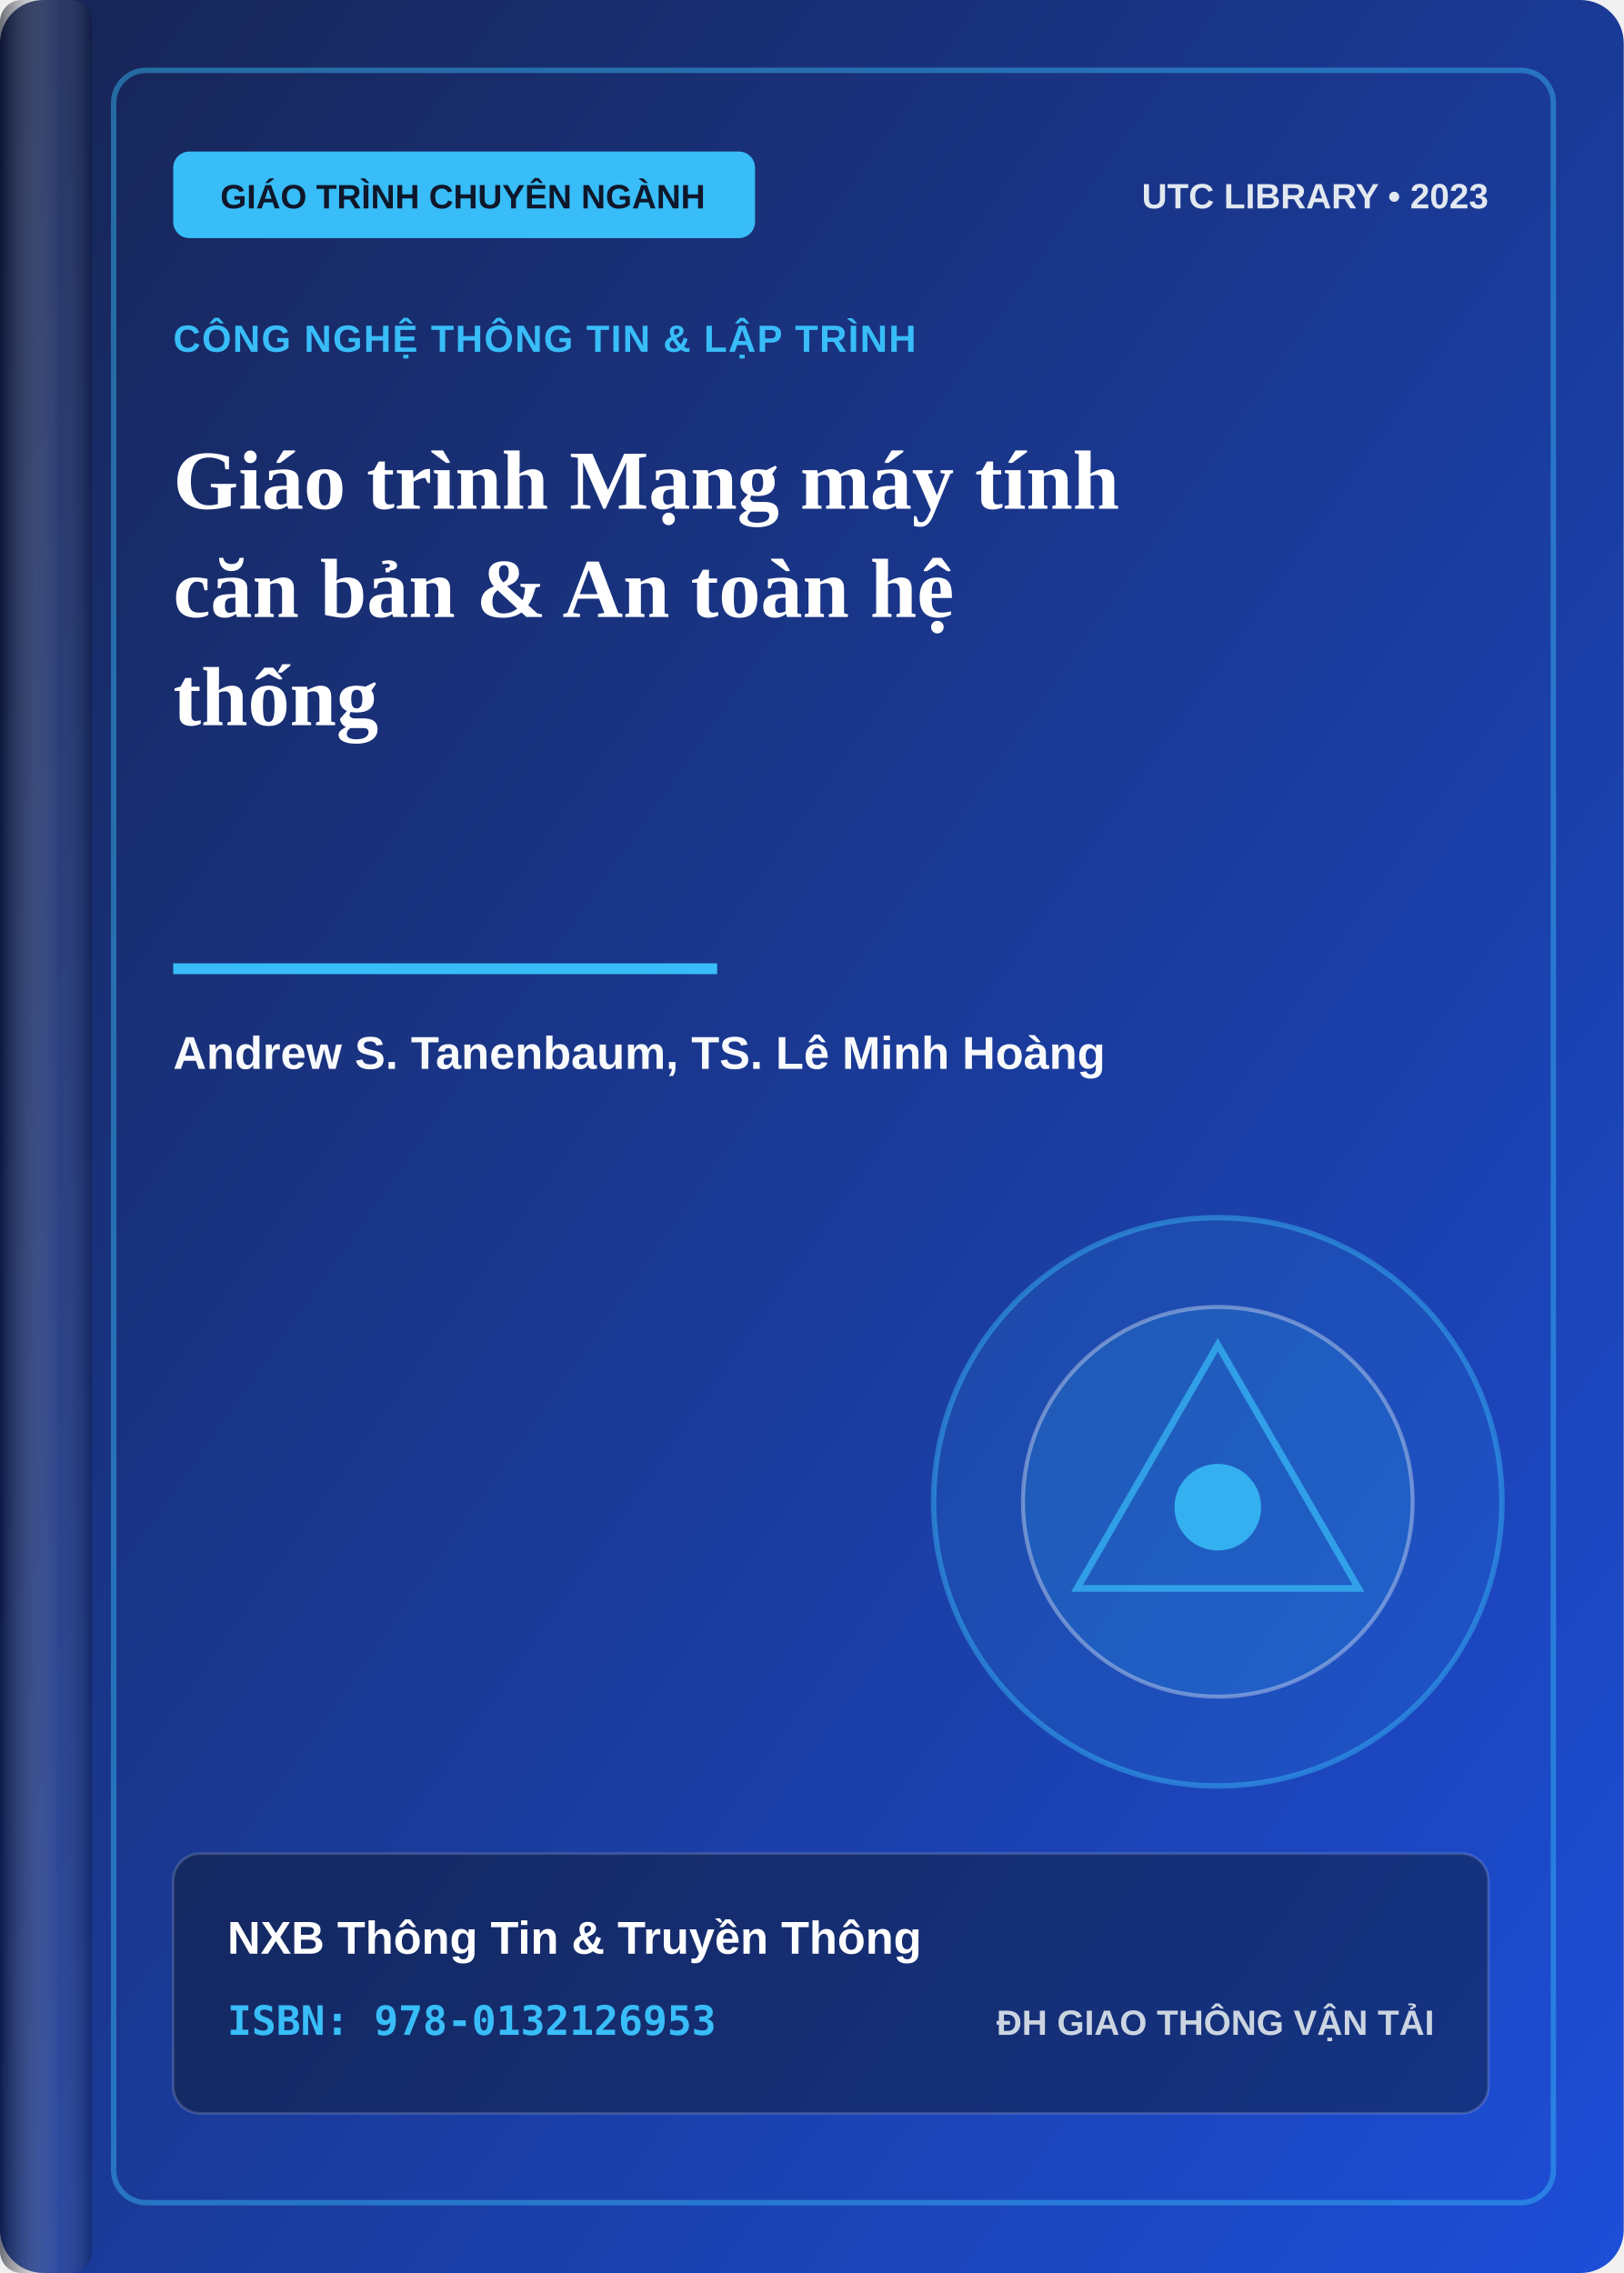
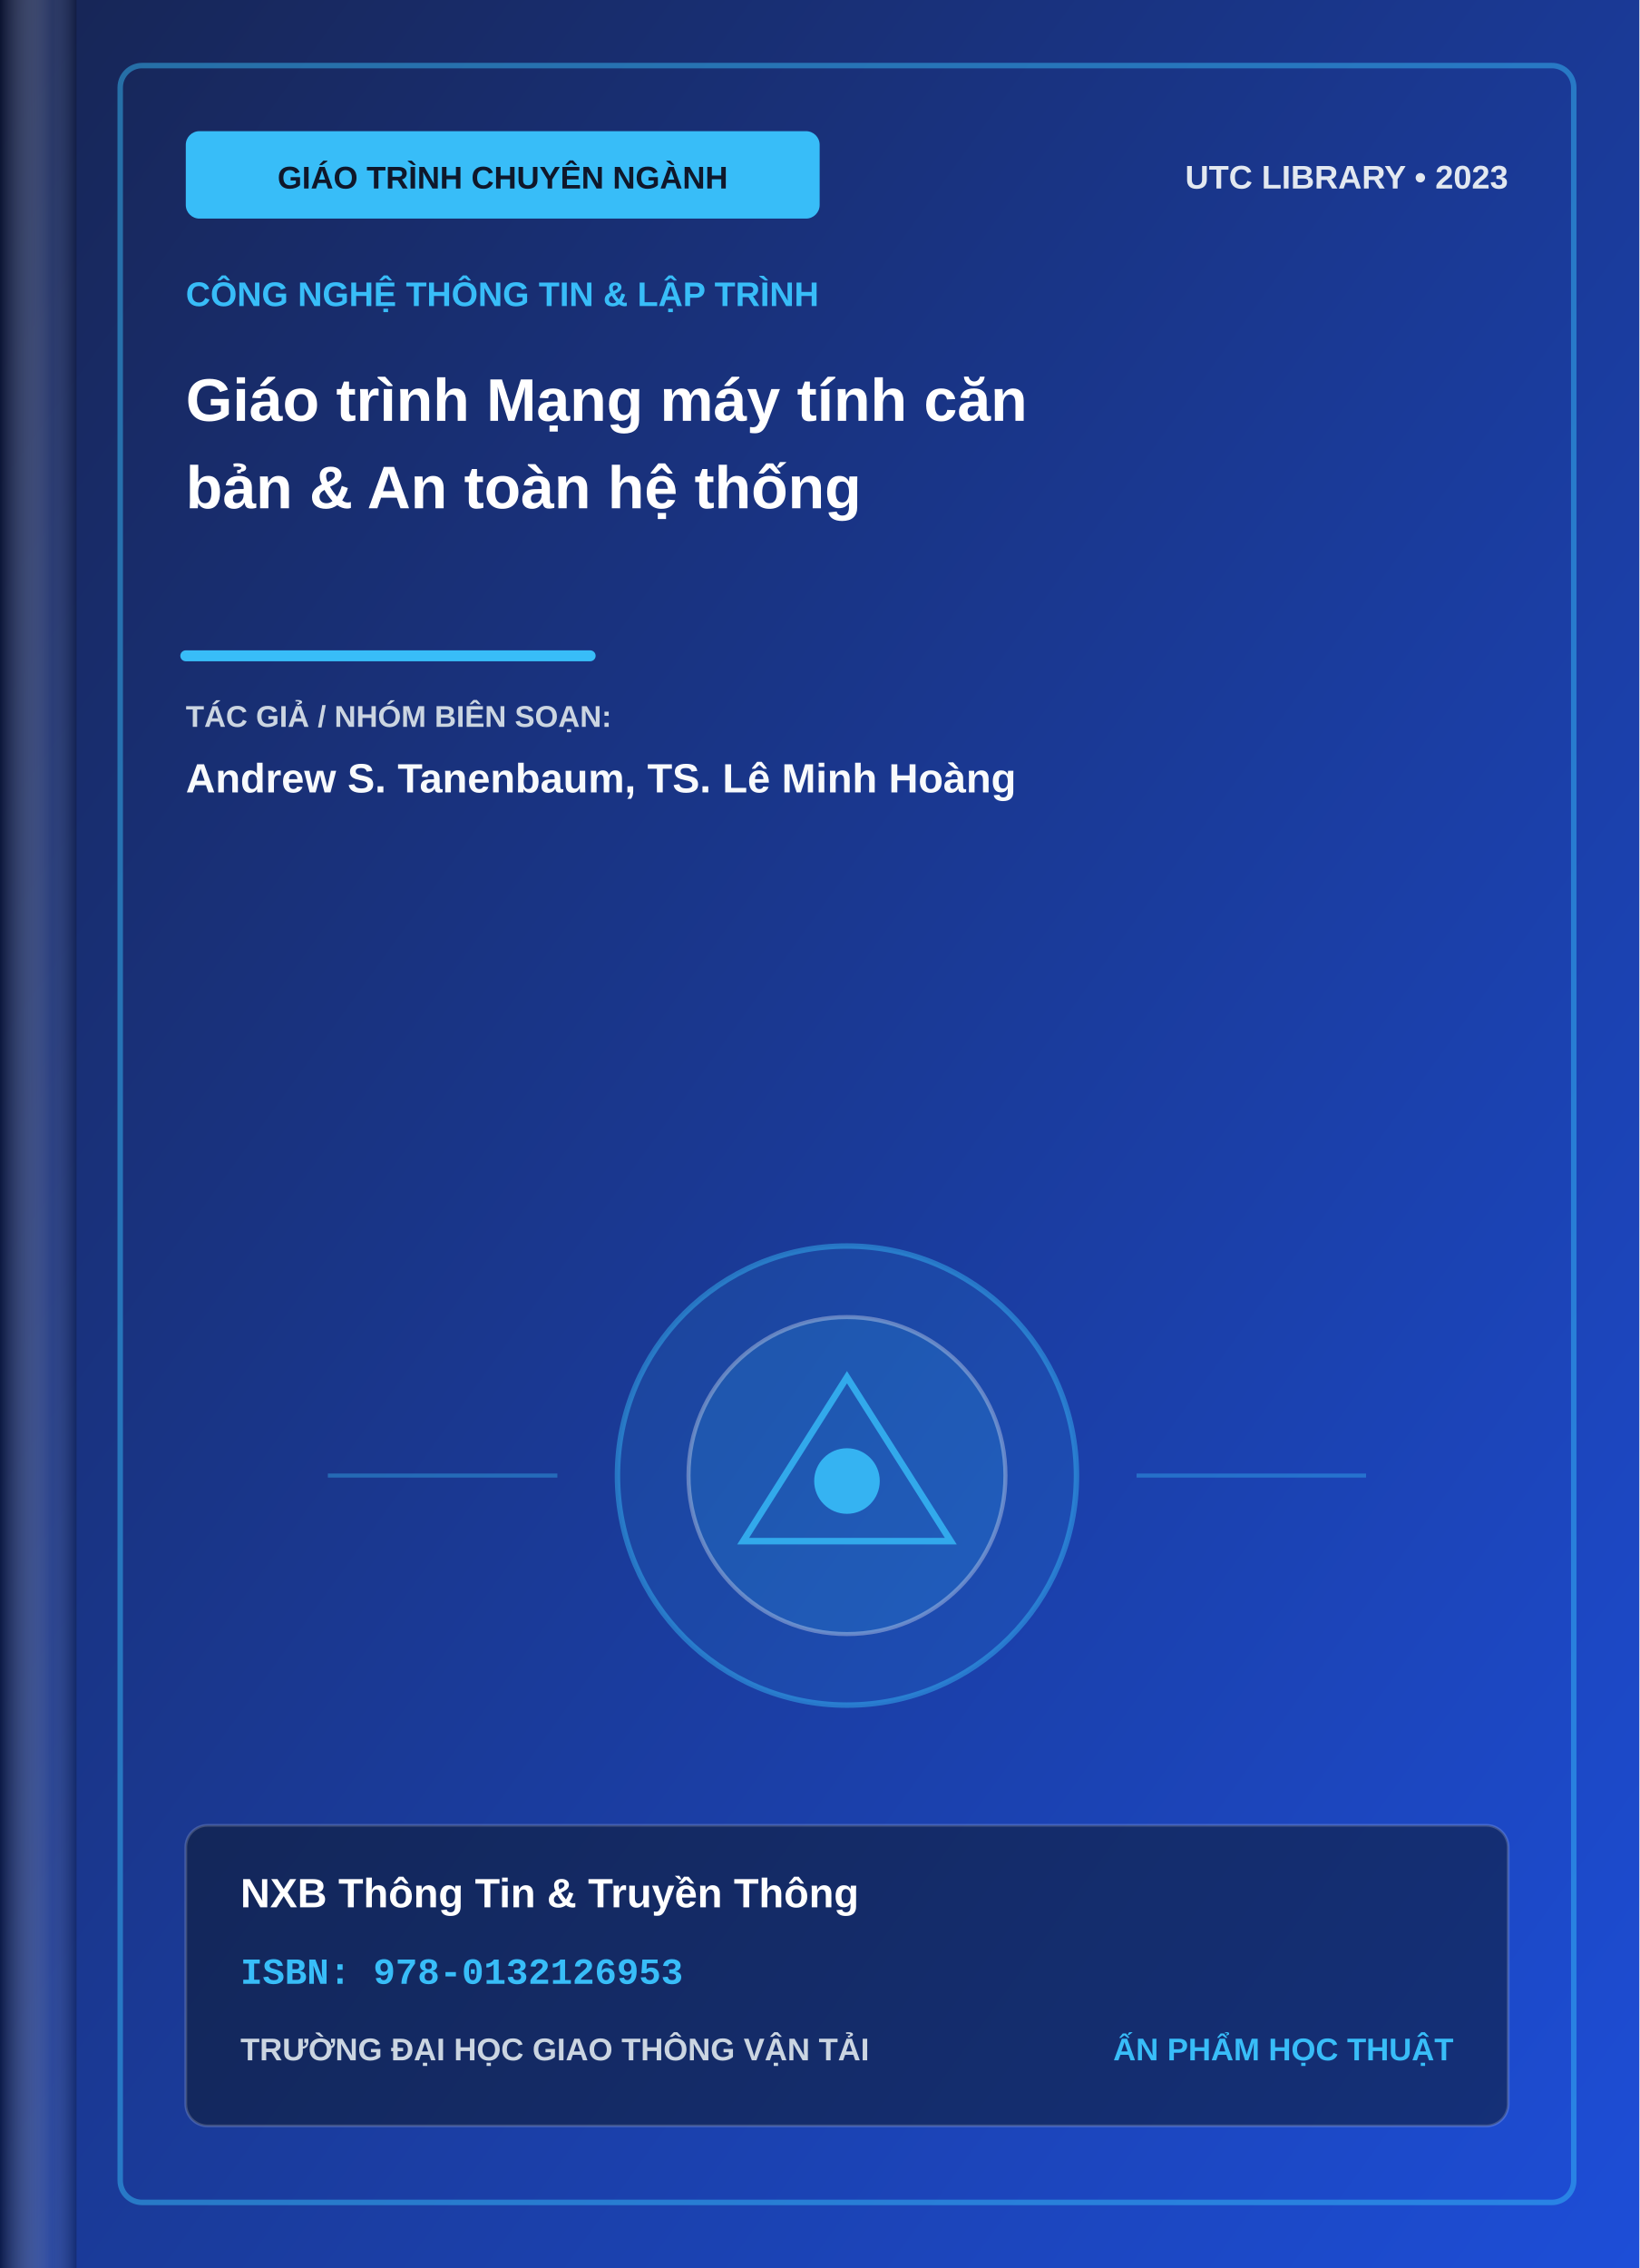
- <svg xmlns="http://www.w3.org/2000/svg" viewBox="0 0 600 840" width="600" height="840">
+ <svg xmlns="http://www.w3.org/2000/svg" viewBox="0 0 600 830" width="600" height="830">
  <defs>
    <linearGradient id="bg" x1="0" y1="0" x2="1" y2="1">
      <stop offset="0%" stop-color="#172554" />
      <stop offset="100%" stop-color="#1D4ED8" />
    </linearGradient>
    <linearGradient id="spine" x1="0" y1="0" x2="1" y2="0">
-       <stop offset="0%" stop-color="#020617" stop-opacity="0.55" />
-       <stop offset="65%" stop-color="#FFFFFF" stop-opacity="0.08" />
-       <stop offset="100%" stop-color="#000000" stop-opacity="0.22" />
+       <stop offset="0%" stop-color="#020617" stop-opacity="0.58" />
+       <stop offset="68%" stop-color="#FFFFFF" stop-opacity="0.08" />
+       <stop offset="100%" stop-color="#000000" stop-opacity="0.24" />
    </linearGradient>
+     <clipPath id="coverClip">
+       <rect x="48" y="28" width="524" height="774" rx="8" />
+     </clipPath>
  </defs>
-   <rect width="600" height="840" rx="16" fill="url(#bg)" />
-   <rect width="34" height="840" rx="8" fill="url(#spine)" />
-   <rect x="42" y="26" width="532" height="788" rx="12" fill="none" stroke="#38BDF8" stroke-width="2" stroke-opacity="0.45" />
-   <rect x="64" y="56" width="215" height="32" rx="6" fill="#38BDF8" />
-   <text x="171" y="77" font-family="Segoe UI, Arial, sans-serif" font-size="12.5" font-weight="800" fill="#0F172A" text-anchor="middle">GIÁO TRÌNH CHUYÊN NGÀNH</text>
-   <text x="550" y="77" font-family="Segoe UI, Arial, sans-serif" font-size="13" font-weight="700" fill="#E2E8F0" text-anchor="end">UTC LIBRARY • 2023</text>
-   <text x="64" y="130" font-family="Segoe UI, Arial, sans-serif" font-size="14" font-weight="600" fill="#38BDF8" letter-spacing="0.5">CÔNG NGHỆ THÔNG TIN &amp; LẬP TRÌNH</text>
-   <text x="64" y="188" font-family="Georgia, Times New Roman, serif" font-size="31" font-weight="700" fill="#FFFFFF">
-     <tspan x="64" dy="0">Giáo trình Mạng máy tính</tspan>
-     <tspan x="64" dy="40">căn bản &amp; An toàn hệ</tspan>
-     <tspan x="64" dy="40">thống</tspan>
-   </text>
-   <line x1="64" y1="358" x2="265" y2="358" stroke="#38BDF8" stroke-width="4" />
-   <text x="64" y="395" font-family="Segoe UI, Arial, sans-serif" font-size="17" font-weight="600" fill="#F8FAFC">Andrew S. Tanenbaum, TS. Lê Minh Hoàng</text>
-   <g transform="translate(340, 445)">
-     <circle cx="110" cy="110" r="105" fill="#38BDF8" fill-opacity="0.10" stroke="#38BDF8" stroke-width="2" stroke-opacity="0.45" />
-     <circle cx="110" cy="110" r="72" fill="#38BDF8" fill-opacity="0.14" stroke="#FFFFFF" stroke-width="1.5" stroke-opacity="0.35" />
-     <polygon points="110,52 162,142 58,142" fill="none" stroke="#38BDF8" stroke-width="2.5" stroke-opacity="0.7" />
-     <circle cx="110" cy="112" r="16" fill="#38BDF8" fill-opacity="0.85" />
+   <rect width="600" height="830" fill="url(#bg)" />
+   <rect width="28" height="830" fill="url(#spine)" />
+   <rect x="44" y="24" width="532" height="782" rx="8" fill="none" stroke="#38BDF8" stroke-width="2" stroke-opacity="0.48" />
+   <g clip-path="url(#coverClip)">
+     <rect x="68" y="48" width="232" height="32" rx="5" fill="#38BDF8" />
+     <text x="184" y="69" font-family="'Segoe UI', Arial, sans-serif" font-size="11.5" font-weight="700" fill="#0F172A" text-anchor="middle">GIÁO TRÌNH CHUYÊN NGÀNH</text>
+     <text x="552" y="69" font-family="'Segoe UI', Arial, sans-serif" font-size="12" font-weight="700" fill="#E2E8F0" text-anchor="end">UTC LIBRARY • 2023</text>
+     <text x="68" y="112" font-family="'Segoe UI', Arial, sans-serif" font-size="12.5" font-weight="700" fill="#38BDF8">CÔNG NGHỆ THÔNG TIN &amp; LẬP TRÌNH</text>
+     <text x="68" y="154" font-family="'Segoe UI', Arial, sans-serif" font-size="22" font-weight="700" fill="#FFFFFF">Giáo trình Mạng máy tính căn</text>
+     <text x="68" y="186" font-family="'Segoe UI', Arial, sans-serif" font-size="22" font-weight="700" fill="#FFFFFF">bản &amp; An toàn hệ thống</text>
+     <line x1="68" y1="240" x2="216" y2="240" stroke="#38BDF8" stroke-width="4" stroke-linecap="round" />
+     <text x="68" y="266" font-family="'Segoe UI', Arial, sans-serif" font-size="11" font-weight="700" fill="#CBD5E1">TÁC GIẢ / NHÓM BIÊN SOẠN:</text>
+     <text x="68" y="290" font-family="'Segoe UI', Arial, sans-serif" font-size="15" font-weight="600" fill="#F8FAFC">Andrew S. Tanenbaum, TS. Lê Minh Hoàng</text>
+     <g transform="translate(310, 540)">
+       <line x1="-190" y1="0" x2="-106" y2="0" stroke="#38BDF8" stroke-width="1.5" stroke-opacity="0.38" />
+       <line x1="106" y1="0" x2="190" y2="0" stroke="#38BDF8" stroke-width="1.5" stroke-opacity="0.38" />
+       <circle cx="0" cy="0" r="84" fill="#38BDF8" fill-opacity="0.10" stroke="#38BDF8" stroke-width="2" stroke-opacity="0.45" />
+       <circle cx="0" cy="0" r="58" fill="#38BDF8" fill-opacity="0.14" stroke="#FFFFFF" stroke-width="1.5" stroke-opacity="0.32" />
+       <polygon points="0,-36 38,24 -38,24" fill="none" stroke="#38BDF8" stroke-width="2.4" stroke-opacity="0.8" />
+       <circle cx="0" cy="2" r="12" fill="#38BDF8" fill-opacity="0.9" />
+     </g>
+     <rect x="68" y="668" width="484" height="110" rx="8" fill="#0F172A" fill-opacity="0.52" stroke="#FFFFFF" stroke-opacity="0.18" />
+     <text x="88" y="698" font-family="'Segoe UI', Arial, sans-serif" font-size="15" font-weight="700" fill="#FFFFFF">NXB Thông Tin &amp; Truyền Thông</text>
+     <text x="88" y="726" font-family="Consolas, 'Courier New', monospace" font-size="13.5" font-weight="700" fill="#38BDF8">ISBN: 978-0132126953</text>
+     <text x="88" y="754" font-family="'Segoe UI', Arial, sans-serif" font-size="11.5" font-weight="600" fill="#CBD5E1">TRƯỜNG ĐẠI HỌC GIAO THÔNG VẬN TẢI</text>
+     <text x="532" y="754" font-family="'Segoe UI', Arial, sans-serif" font-size="11.5" font-weight="700" fill="#38BDF8" text-anchor="end">ẤN PHẨM HỌC THUẬT</text>
  </g>
-   <rect x="64" y="685" width="486" height="96" rx="10" fill="#0F172A" fill-opacity="0.45" stroke="#FFFFFF" stroke-opacity="0.16" />
-   <text x="84" y="722" font-family="Segoe UI, Arial, sans-serif" font-size="17" font-weight="700" fill="#FFFFFF">NXB Thông Tin &amp; Truyền Thông</text>
-   <text x="84" y="752" font-family="Consolas, monospace" font-size="15" font-weight="600" fill="#38BDF8">ISBN: 978-0132126953</text>
-   <text x="530" y="752" font-family="Segoe UI, Arial, sans-serif" font-size="13" font-weight="600" fill="#CBD5E1" text-anchor="end">ĐH GIAO THÔNG VẬN TẢI</text>
</svg>
